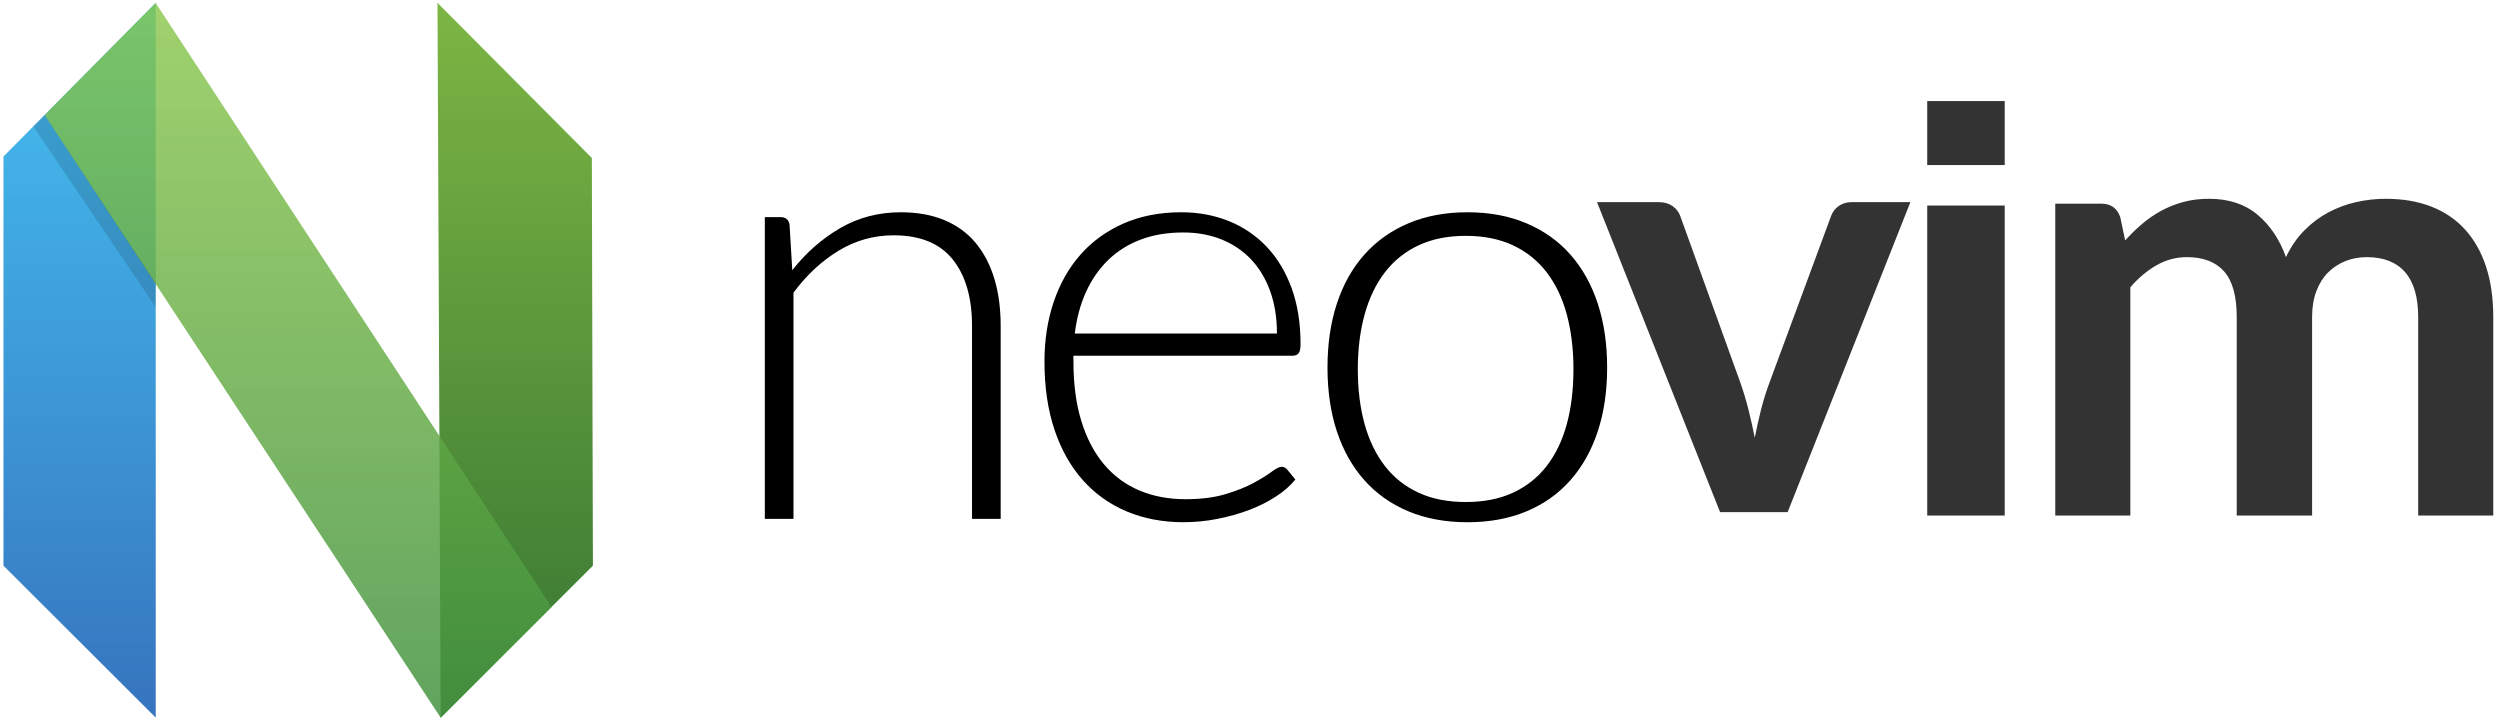
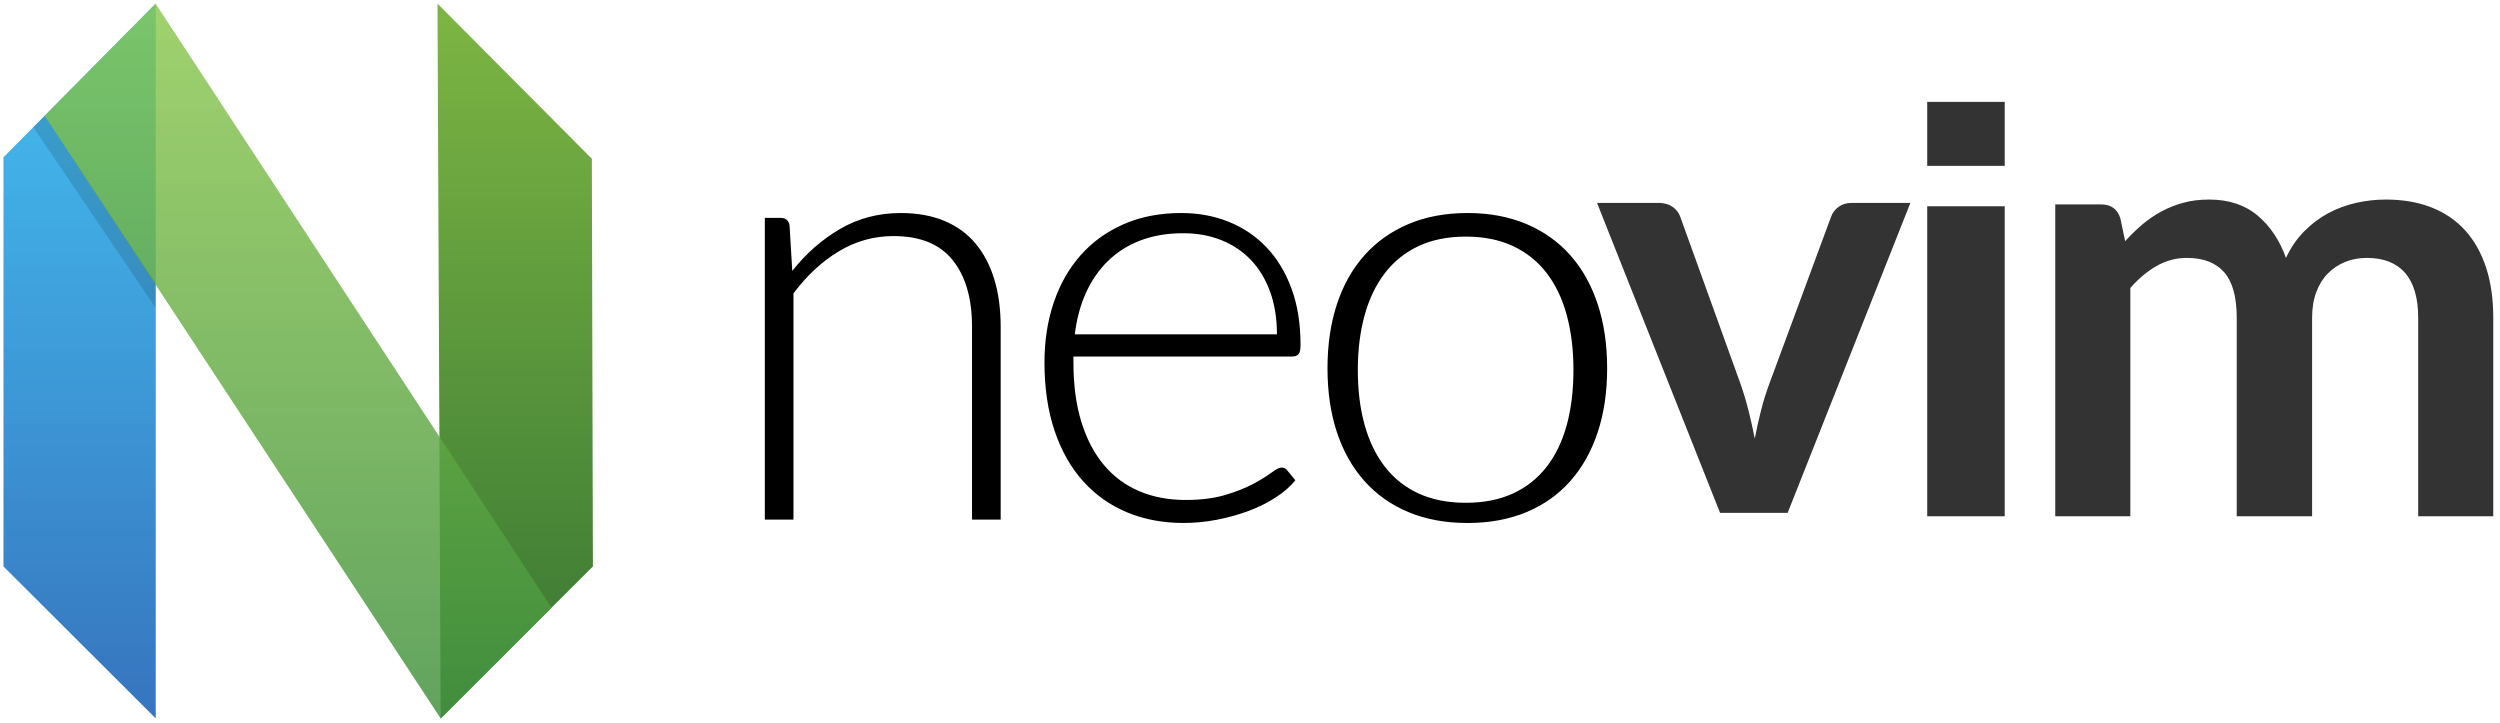
- <svg xmlns="http://www.w3.org/2000/svg" style="height: 2.5em" viewBox="0 0 742 214">
+ <svg xmlns="http://www.w3.org/2000/svg" role="img" width="173" height="50" viewBox="0 0 742 214" aria-label="Neovim">
  <defs>
    <linearGradient x1="50%" y1="0%" x2="50%" y2="100%" id="a">
      <stop stop-color="#16B0ED" stop-opacity=".8" offset="0%" />
      <stop stop-color="#0F59B2" stop-opacity=".837" offset="100%" />
    </linearGradient>
    <linearGradient x1="50%" y1="0%" x2="50%" y2="100%" id="b">
      <stop stop-color="#7DB643" offset="0%" />
      <stop stop-color="#367533" offset="100%" />
    </linearGradient>
    <linearGradient x1="50%" y1="0%" x2="50%" y2="100%" id="c">
      <stop stop-color="#88C649" stop-opacity=".8" offset="0%" />
      <stop stop-color="#439240" stop-opacity=".84" offset="100%" />
    </linearGradient>
  </defs>
  <g fill="none" fill-rule="evenodd">
    <path d="M.027 45.459L45.224-.173v212.171L.027 166.894V45.459z" fill="url(#a)" transform="translate(1 1)" />
    <path d="M129.337 45.89L175.152-.149l-.928 212.146-45.197-45.104.31-121.005z" fill="url(#b)" transform="matrix(-1 0 0 1 305 1)" />
    <path d="M45.194-.137L162.7 179.173l-32.882 32.881L12.25 33.141 45.194-.137z" fill="url(#c)" transform="translate(1 1)" />
    <path d="M46.234 84.032l-.063 7.063-36.28-53.563 3.36-3.422 32.983 49.922z" fill-opacity=".13" fill="#000" />
    <g fill="#444">
      <path d="M227 154V64.44h4.655c1.55 0 2.445.75 2.685 2.25l.806 13.502c4.058-5.16 8.786-9.316 14.188-12.466 5.4-3.15 11.413-4.726 18.037-4.726 4.893 0 9.205.781 12.935 2.34 3.729 1.561 6.817 3.811 9.264 6.751 2.448 2.942 4.297 6.48 5.55 10.621 1.253 4.14 1.88 8.821 1.88 14.042V154h-8.504V96.754c0-8.402-1.91-14.987-5.729-19.757-3.82-4.771-9.667-7.156-17.544-7.156-5.851 0-11.28 1.516-16.292 4.545-5.013 3.032-9.489 7.187-13.427 12.467V154H227zM350.624 63c5.066 0 9.755.868 14.069 2.605 4.312 1.738 8.052 4.268 11.219 7.592s5.638 7.412 7.419 12.264C385.11 90.313 386 95.883 386 102.17c0 1.318-.195 2.216-.588 2.696-.393.48-1.01.719-1.851.719h-64.966v1.70c0 6.708.784 12.609 2.353 17.7 1.567 5.09 3.8 9.357 6.695 12.802 2.895 3.445 6.393 6.034 10.495 7.771 4.1 1.738 8.686 2.606 13.752 2.606 4.524 0 8.446-.494 11.762-1.483 3.317-.988 6.108-2.097 8.37-3.324 2.261-1.227 4.056-2.336 5.383-3.324 1.326-.988 2.292-1.482 2.895-1.482.784 0 1.388.3 1.81.898l2.352 2.875c-1.448 1.797-3.362 3.475-5.745 5.031-2.383 1.558-5.038 2.891-7.962 3.998-2.926 1.109-6.062 1.991-9.41 2.65a52.21 52.21 0 01-10.088.989c-6.152 0-11.762-1.064-16.828-3.19-5.067-2.125-9.415-5.225-13.043-9.298-3.63-4.074-6.435-9.06-8.415-14.96C310.99 121.655 310 114.9 310 107.294c0-6.408.92-12.323 2.76-17.744 1.84-5.421 4.493-10.093 7.961-14.016 3.467-3.922 7.72-6.991 12.758-9.209C338.513 64.11 344.229 63 350.624 63zm.573 6c-4.696 0-8.904.702-12.623 2.105-3.721 1.404-6.936 3.421-9.65 6.053-2.713 2.631-4.908 5.79-6.586 9.474S319.55 94.439 319 99h60c0-4.679-.672-8.874-2.013-12.588-1.343-3.712-3.232-6.856-5.67-9.43-2.44-2.571-5.367-4.545-8.782-5.92-3.413-1.374-7.192-2.062-11.338-2.062zM435.546 63c6.526 0 12.368 1.093 17.524 3.28 5.154 2.186 9.5 5.286 13.04 9.298 3.538 4.013 6.238 8.85 8.099 14.51 1.861 5.66 2.791 11.994 2.791 19.002 0 7.008-.932 13.327-2.791 18.957-1.861 5.631-4.561 10.452-8.099 14.465-3.54 4.012-7.886 7.097-13.04 9.254-5.156 2.156-10.998 3.234-17.524 3.234-6.529 0-12.369-1.078-17.525-3.234-5.155-2.157-9.517-5.242-13.085-9.254-3.57-4.013-6.285-8.836-8.145-14.465-1.861-5.63-2.791-11.95-2.791-18.957 0-7.008.93-13.342 2.791-19.002 1.861-5.66 4.576-10.496 8.145-14.51 3.568-4.012 7.93-7.112 13.085-9.299C423.177 64.094 429.017 63 435.546 63zm-.501 86c5.341 0 10.006-.918 13.997-2.757 3.99-1.838 7.32-4.474 9.992-7.909 2.67-3.435 4.664-7.576 5.986-12.428 1.317-4.85 1.98-10.288 1.98-16.316 0-5.965-.66-11.389-1.98-16.27-1.322-4.88-3.316-9.053-5.986-12.519-2.67-3.463-6-6.13-9.992-7.999-3.991-1.867-8.657-2.802-13.997-2.802s-10.008.935-13.997 2.802c-3.991 1.87-7.322 4.536-9.992 8-2.671 3.465-4.68 7.637-6.03 12.518-1.35 4.881-2.026 10.305-2.026 16.27 0 6.026.675 11.465 2.025 16.316 1.35 4.852 3.36 8.993 6.031 12.428 2.67 3.435 6 6.07 9.992 7.91 3.99 1.838 8.656 2.756 13.997 2.756z" fill="currentColor" />
      <path d="M530.57 152h-20.05L474 60h18.35c1.61 0 2.967.39 4.072 1.166 1.103.778 1.865 1.763 2.283 2.959l17.722 49.138a92.762 92.762 0 012.551 8.429c.686 2.751 1.298 5.5 1.835 8.25.537-2.75 1.148-5.499 1.835-8.25a77.713 77.713 0 012.64-8.429l18.171-49.138c.417-1.196 1.164-2.181 2.238-2.96 1.074-.776 2.356-1.165 3.849-1.165H567l-36.43 92zM572 61h23v92h-23zM610 153V60.443h13.624c2.887 0 4.78 1.354 5.682 4.06l1.443 6.856a52.7 52.7 0 015.097-4.962 32.732 32.732 0 015.683-3.879 30.731 30.731 0 016.496-2.57c2.314-.632 4.855-.948 7.624-.948 5.832 0 10.63 1.579 14.39 4.736 3.758 3.157 6.57 7.352 8.434 12.585 1.444-3.068 3.248-5.698 5.413-7.894 2.165-2.194 4.541-3.984 7.127-5.367a32.848 32.848 0 018.254-3.068 39.597 39.597 0 018.796-.992c5.111 0 9.653.783 13.622 2.345 3.97 1.565 7.307 3.849 10.014 6.857 2.706 3.007 4.766 6.675 6.18 11.005C739.29 83.537 740 88.5 740 94.092V153h-22.284V94.092c0-5.894-1.294-10.329-3.878-13.306-2.587-2.977-6.376-4.465-11.368-4.465-2.286 0-4.404.391-6.358 1.172a15.189 15.189 0 00-5.144 3.383c-1.473 1.474-2.631 3.324-3.474 5.548-.842 2.225-1.263 4.781-1.263 7.668V153h-22.37V94.092c0-6.194-1.249-10.704-3.744-13.532-2.497-2.825-6.18-4.24-11.051-4.24-3.19 0-6.18.798-8.976 2.391-2.799 1.593-5.399 3.775-7.804 6.54V153H610zM572 30h23v19h-23z" fill="currentColor" fill-opacity=".8" />
    </g>
  </g>
</svg>
